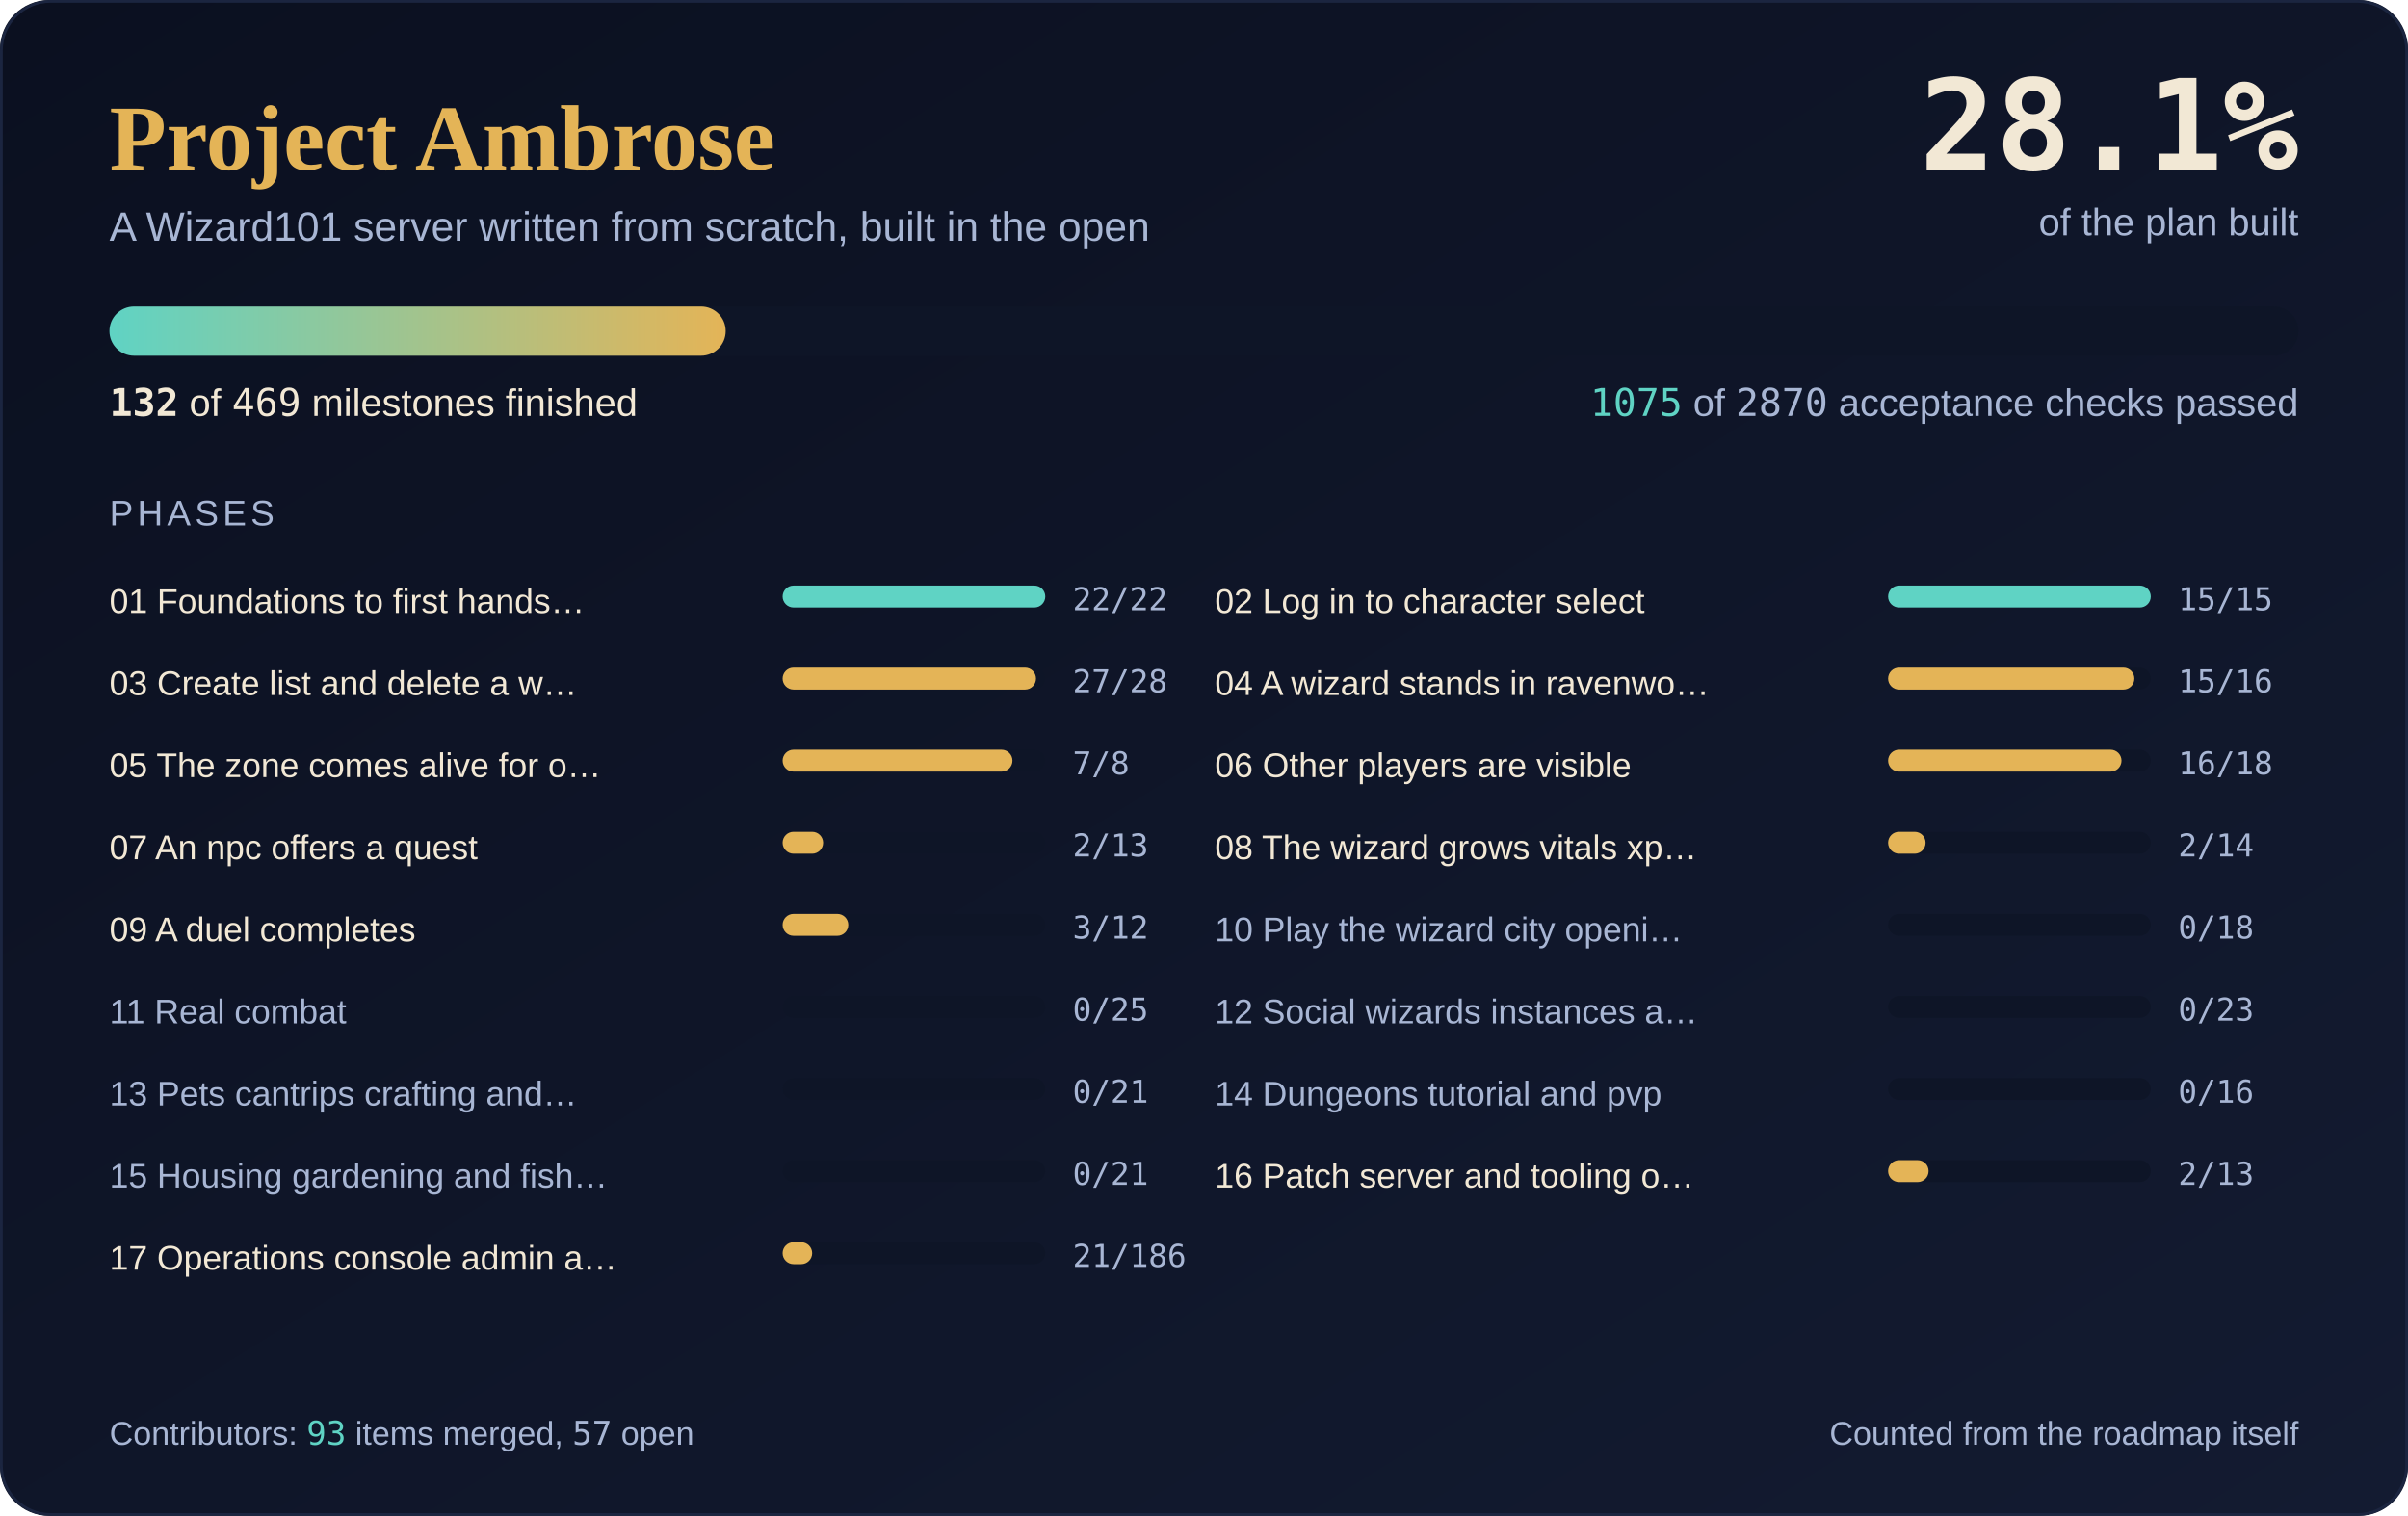
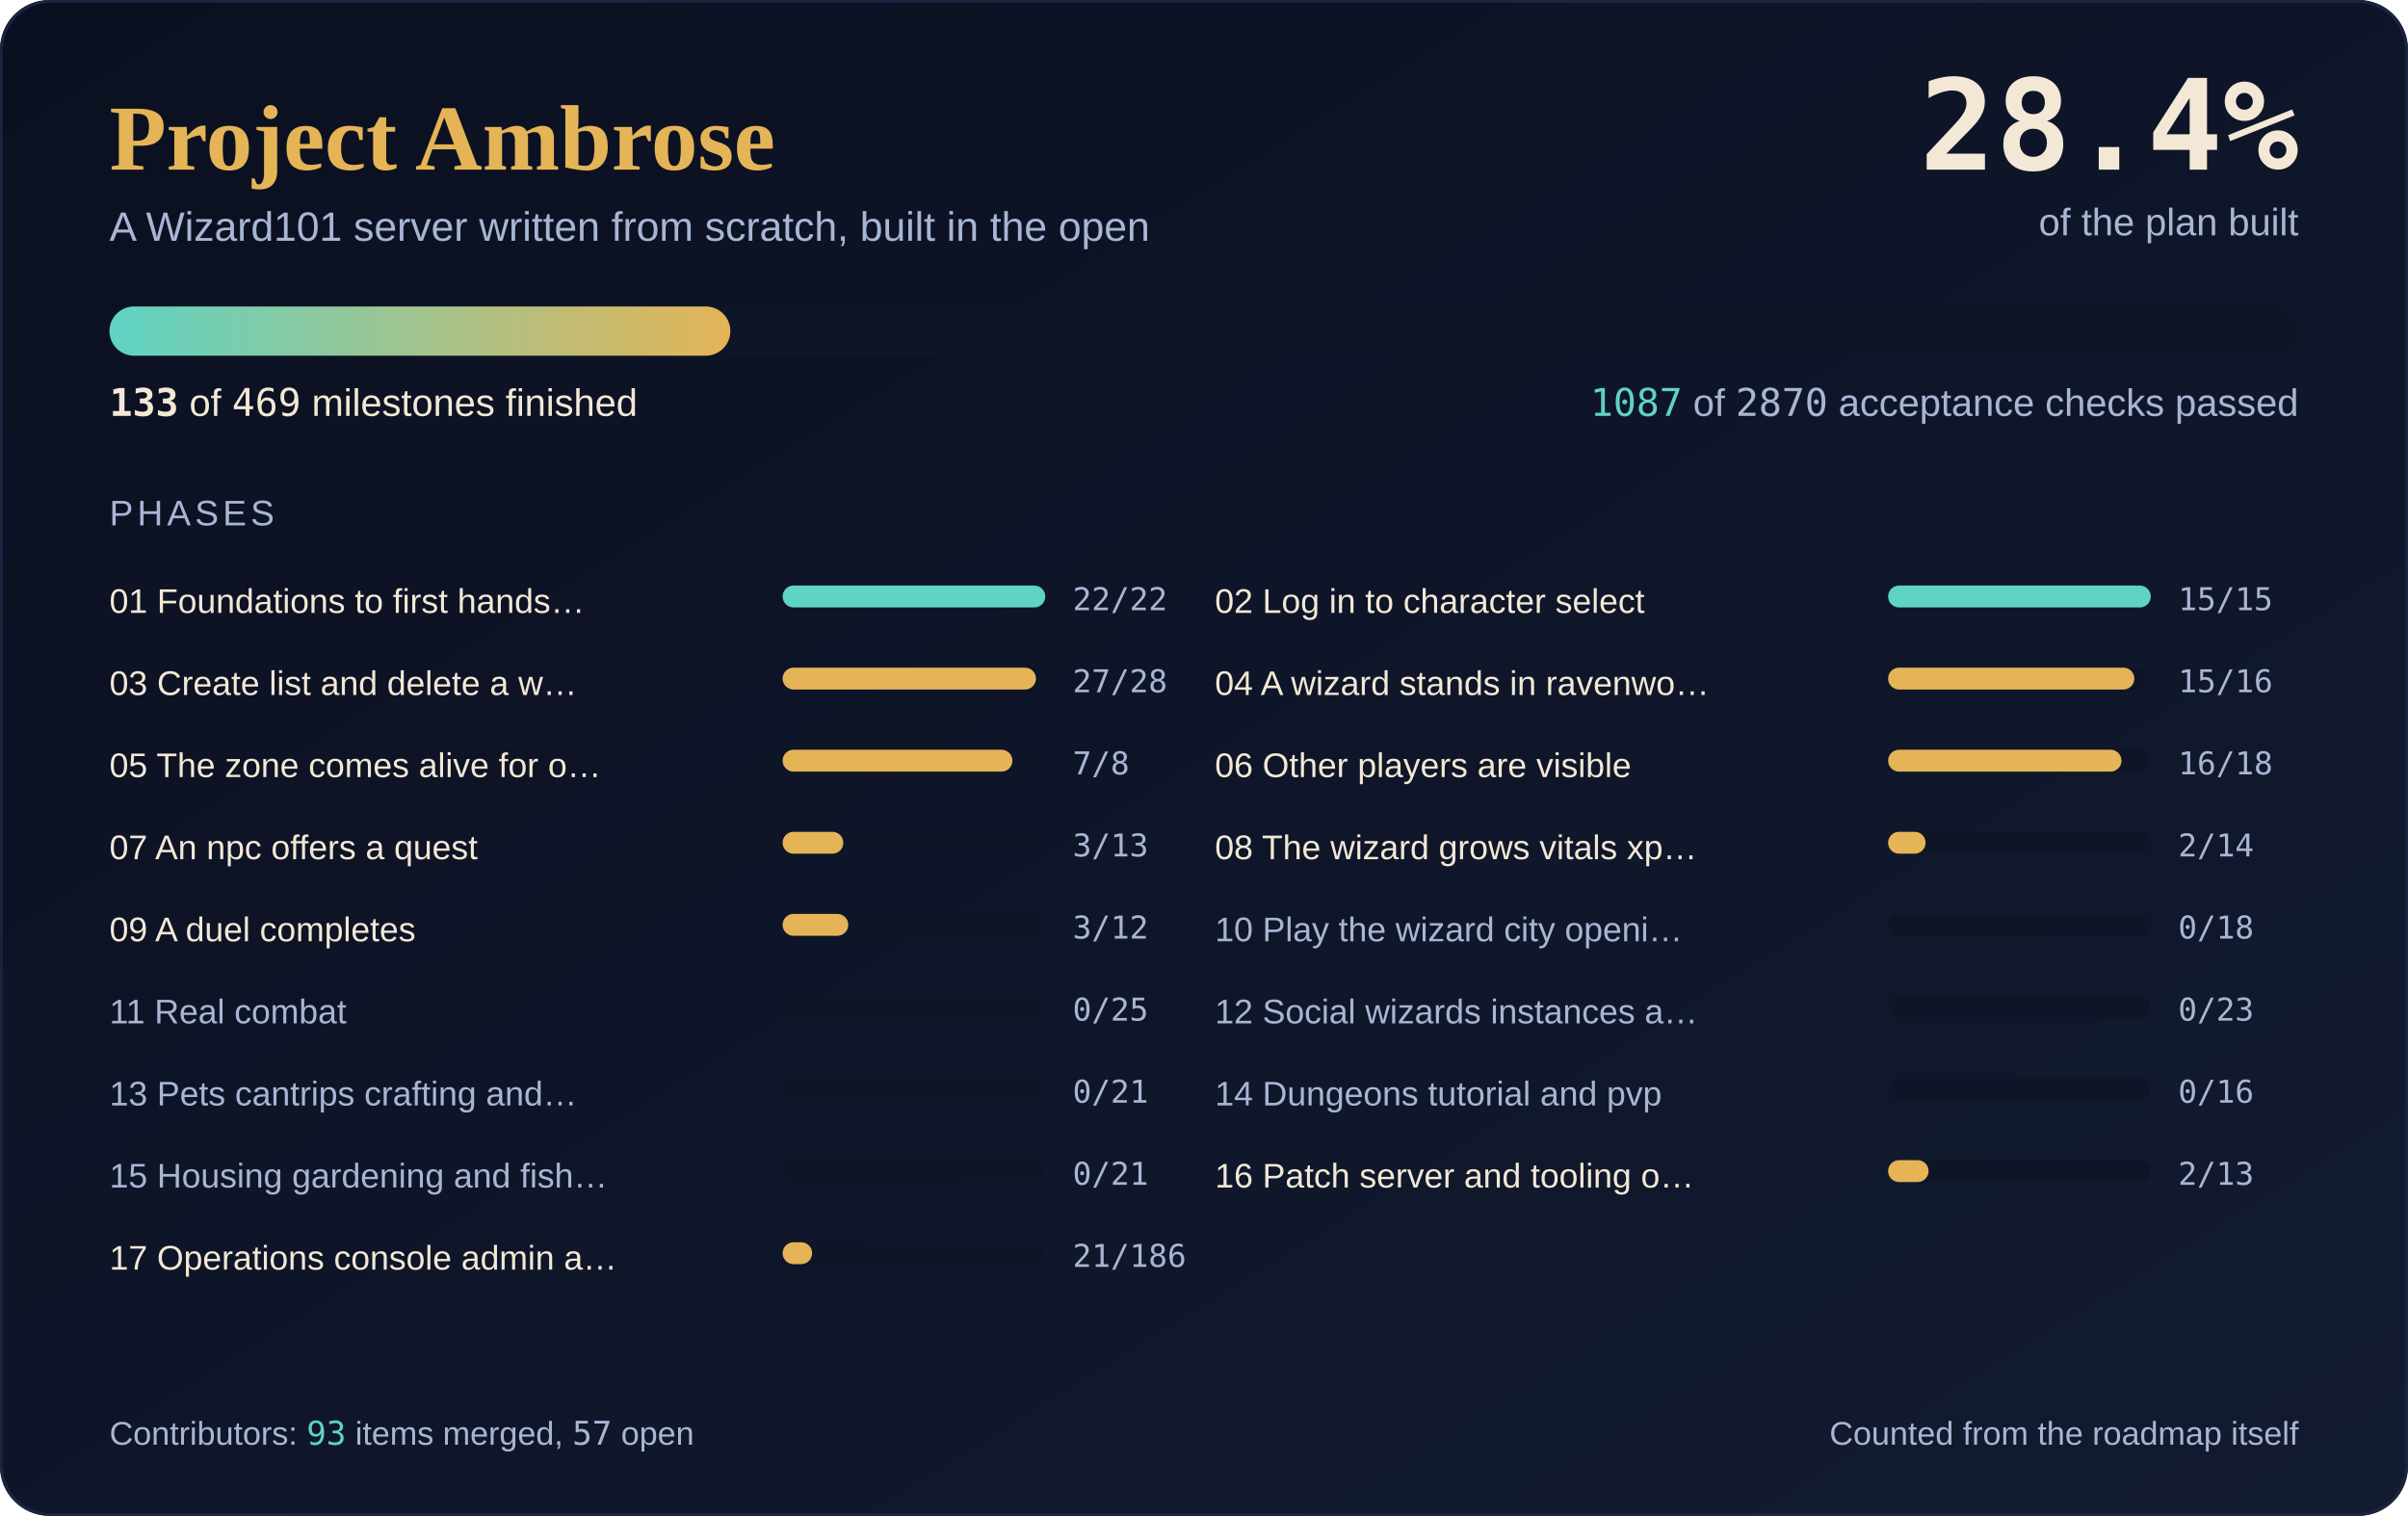
- <svg xmlns="http://www.w3.org/2000/svg" width="880" height="554" viewBox="0 0 880 554" role="img" aria-label="Project Ambrose progress: 132 of 469 milestones complete, 28.1 percent">
+ <svg xmlns="http://www.w3.org/2000/svg" width="880" height="554" viewBox="0 0 880 554" role="img" aria-label="Project Ambrose progress: 133 of 469 milestones complete, 28.4 percent">
  <defs>
    <linearGradient id="sky" x1="0" y1="0" x2="1" y2="1">
      <stop offset="0" stop-color="#0B1020" />
      <stop offset="1" stop-color="#131B31" />
    </linearGradient>
    <linearGradient id="fill" x1="0" y1="0" x2="1" y2="0">
      <stop offset="0" stop-color="#5FD3C4" />
      <stop offset="1" stop-color="#E4B457" />
    </linearGradient>
  </defs>
  <rect width="880" height="554" rx="18" fill="url(#sky)" />
  <rect x="0.5" y="0.5" width="879" height="553" rx="18" fill="none" stroke="#1B2540" />
  <text x="40" y="62" font-family="'Cormorant Garamond', Georgia, 'Times New Roman', serif" font-size="34" font-weight="600" fill="#E4B457">Project Ambrose</text>
  <text x="40" y="88" font-family="Karla, 'Segoe UI', 'Helvetica Neue', Arial, sans-serif" font-size="15" fill="#A8B6D4">A Wizard101 server written from scratch, built in the open</text>
-   <text x="840" y="62" text-anchor="end" font-family="'JetBrains Mono', Consolas, 'DejaVu Sans Mono', monospace" font-size="46" font-weight="700" fill="#F2E8D5">28.1%</text>
+   <text x="840" y="62" text-anchor="end" font-family="'JetBrains Mono', Consolas, 'DejaVu Sans Mono', monospace" font-size="46" font-weight="700" fill="#F2E8D5">28.4%</text>
  <text x="840" y="86" text-anchor="end" font-family="Karla, 'Segoe UI', 'Helvetica Neue', Arial, sans-serif" font-size="14" fill="#A8B6D4">of the plan built</text>
  <rect x="40" y="112" width="800" height="18" rx="9.0" fill="#0E1527" />
-   <rect x="40" y="112" width="225.2" height="18" rx="9.0" fill="url(#fill)" />
+   <rect x="40" y="112" width="226.9" height="18" rx="9.0" fill="url(#fill)" />
  <text x="40" y="152" font-family="Karla, 'Segoe UI', 'Helvetica Neue', Arial, sans-serif" font-size="14" fill="#F2E8D5">
-     <tspan font-family="'JetBrains Mono', Consolas, 'DejaVu Sans Mono', monospace" font-weight="700">132</tspan> of <tspan font-family="'JetBrains Mono', Consolas, 'DejaVu Sans Mono', monospace">469</tspan> milestones finished</text>
+     <tspan font-family="'JetBrains Mono', Consolas, 'DejaVu Sans Mono', monospace" font-weight="700">133</tspan> of <tspan font-family="'JetBrains Mono', Consolas, 'DejaVu Sans Mono', monospace">469</tspan> milestones finished</text>
  <text x="840" y="152" text-anchor="end" font-family="Karla, 'Segoe UI', 'Helvetica Neue', Arial, sans-serif" font-size="14" fill="#A8B6D4">
-     <tspan font-family="'JetBrains Mono', Consolas, 'DejaVu Sans Mono', monospace" fill="#5FD3C4">1075</tspan> of <tspan font-family="'JetBrains Mono', Consolas, 'DejaVu Sans Mono', monospace">2870</tspan> acceptance checks passed</text>
+     <tspan font-family="'JetBrains Mono', Consolas, 'DejaVu Sans Mono', monospace" fill="#5FD3C4">1087</tspan> of <tspan font-family="'JetBrains Mono', Consolas, 'DejaVu Sans Mono', monospace">2870</tspan> acceptance checks passed</text>
  <text x="40" y="192" font-family="Karla, 'Segoe UI', 'Helvetica Neue', Arial, sans-serif" font-size="13" fill="#A8B6D4" letter-spacing="1.5">PHASES</text>
  <text x="40" y="224" font-family="Karla, 'Segoe UI', 'Helvetica Neue', Arial, sans-serif" font-size="12.5" fill="#F2E8D5">01 Foundations to first hands…</text>
  <rect x="286" y="214" width="96" height="8" rx="4.0" fill="#0E1527" />
  <rect x="286" y="214" width="96.0" height="8" rx="4.0" fill="#5FD3C4" />
  <text x="392" y="223" font-family="'JetBrains Mono', Consolas, 'DejaVu Sans Mono', monospace" font-size="11.5" fill="#A8B6D4">22/22</text>
  <text x="444" y="224" font-family="Karla, 'Segoe UI', 'Helvetica Neue', Arial, sans-serif" font-size="12.5" fill="#F2E8D5">02 Log in to character select</text>
  <rect x="690" y="214" width="96" height="8" rx="4.0" fill="#0E1527" />
  <rect x="690" y="214" width="96.0" height="8" rx="4.0" fill="#5FD3C4" />
  <text x="796" y="223" font-family="'JetBrains Mono', Consolas, 'DejaVu Sans Mono', monospace" font-size="11.5" fill="#A8B6D4">15/15</text>
  <text x="40" y="254" font-family="Karla, 'Segoe UI', 'Helvetica Neue', Arial, sans-serif" font-size="12.5" fill="#F2E8D5">03 Create list and delete a w…</text>
  <rect x="286" y="244" width="96" height="8" rx="4.0" fill="#0E1527" />
  <rect x="286" y="244" width="92.6" height="8" rx="4.0" fill="#E4B457" />
  <text x="392" y="253" font-family="'JetBrains Mono', Consolas, 'DejaVu Sans Mono', monospace" font-size="11.5" fill="#A8B6D4">27/28</text>
  <text x="444" y="254" font-family="Karla, 'Segoe UI', 'Helvetica Neue', Arial, sans-serif" font-size="12.5" fill="#F2E8D5">04 A wizard stands in ravenwo…</text>
  <rect x="690" y="244" width="96" height="8" rx="4.0" fill="#0E1527" />
  <rect x="690" y="244" width="90.0" height="8" rx="4.0" fill="#E4B457" />
  <text x="796" y="253" font-family="'JetBrains Mono', Consolas, 'DejaVu Sans Mono', monospace" font-size="11.5" fill="#A8B6D4">15/16</text>
  <text x="40" y="284" font-family="Karla, 'Segoe UI', 'Helvetica Neue', Arial, sans-serif" font-size="12.5" fill="#F2E8D5">05 The zone comes alive for o…</text>
  <rect x="286" y="274" width="96" height="8" rx="4.0" fill="#0E1527" />
  <rect x="286" y="274" width="84.0" height="8" rx="4.0" fill="#E4B457" />
  <text x="392" y="283" font-family="'JetBrains Mono', Consolas, 'DejaVu Sans Mono', monospace" font-size="11.5" fill="#A8B6D4">7/8</text>
  <text x="444" y="284" font-family="Karla, 'Segoe UI', 'Helvetica Neue', Arial, sans-serif" font-size="12.5" fill="#F2E8D5">06 Other players are visible</text>
  <rect x="690" y="274" width="96" height="8" rx="4.0" fill="#0E1527" />
  <rect x="690" y="274" width="85.3" height="8" rx="4.0" fill="#E4B457" />
  <text x="796" y="283" font-family="'JetBrains Mono', Consolas, 'DejaVu Sans Mono', monospace" font-size="11.5" fill="#A8B6D4">16/18</text>
  <text x="40" y="314" font-family="Karla, 'Segoe UI', 'Helvetica Neue', Arial, sans-serif" font-size="12.5" fill="#F2E8D5">07 An npc offers a quest</text>
  <rect x="286" y="304" width="96" height="8" rx="4.0" fill="#0E1527" />
-   <rect x="286" y="304" width="14.8" height="8" rx="4.0" fill="#E4B457" />
-   <text x="392" y="313" font-family="'JetBrains Mono', Consolas, 'DejaVu Sans Mono', monospace" font-size="11.5" fill="#A8B6D4">2/13</text>
+   <rect x="286" y="304" width="22.2" height="8" rx="4.0" fill="#E4B457" />
+   <text x="392" y="313" font-family="'JetBrains Mono', Consolas, 'DejaVu Sans Mono', monospace" font-size="11.5" fill="#A8B6D4">3/13</text>
  <text x="444" y="314" font-family="Karla, 'Segoe UI', 'Helvetica Neue', Arial, sans-serif" font-size="12.5" fill="#F2E8D5">08 The wizard grows vitals xp…</text>
  <rect x="690" y="304" width="96" height="8" rx="4.0" fill="#0E1527" />
  <rect x="690" y="304" width="13.7" height="8" rx="4.0" fill="#E4B457" />
  <text x="796" y="313" font-family="'JetBrains Mono', Consolas, 'DejaVu Sans Mono', monospace" font-size="11.5" fill="#A8B6D4">2/14</text>
  <text x="40" y="344" font-family="Karla, 'Segoe UI', 'Helvetica Neue', Arial, sans-serif" font-size="12.5" fill="#F2E8D5">09 A duel completes</text>
  <rect x="286" y="334" width="96" height="8" rx="4.0" fill="#0E1527" />
  <rect x="286" y="334" width="24.0" height="8" rx="4.0" fill="#E4B457" />
  <text x="392" y="343" font-family="'JetBrains Mono', Consolas, 'DejaVu Sans Mono', monospace" font-size="11.5" fill="#A8B6D4">3/12</text>
  <text x="444" y="344" font-family="Karla, 'Segoe UI', 'Helvetica Neue', Arial, sans-serif" font-size="12.5" fill="#A8B6D4">10 Play the wizard city openi…</text>
  <rect x="690" y="334" width="96" height="8" rx="4.0" fill="#0E1527" />
  <text x="796" y="343" font-family="'JetBrains Mono', Consolas, 'DejaVu Sans Mono', monospace" font-size="11.5" fill="#A8B6D4">0/18</text>
  <text x="40" y="374" font-family="Karla, 'Segoe UI', 'Helvetica Neue', Arial, sans-serif" font-size="12.5" fill="#A8B6D4">11 Real combat</text>
  <rect x="286" y="364" width="96" height="8" rx="4.0" fill="#0E1527" />
  <text x="392" y="373" font-family="'JetBrains Mono', Consolas, 'DejaVu Sans Mono', monospace" font-size="11.5" fill="#A8B6D4">0/25</text>
  <text x="444" y="374" font-family="Karla, 'Segoe UI', 'Helvetica Neue', Arial, sans-serif" font-size="12.5" fill="#A8B6D4">12 Social wizards instances a…</text>
  <rect x="690" y="364" width="96" height="8" rx="4.0" fill="#0E1527" />
  <text x="796" y="373" font-family="'JetBrains Mono', Consolas, 'DejaVu Sans Mono', monospace" font-size="11.5" fill="#A8B6D4">0/23</text>
  <text x="40" y="404" font-family="Karla, 'Segoe UI', 'Helvetica Neue', Arial, sans-serif" font-size="12.5" fill="#A8B6D4">13 Pets cantrips crafting and…</text>
  <rect x="286" y="394" width="96" height="8" rx="4.0" fill="#0E1527" />
  <text x="392" y="403" font-family="'JetBrains Mono', Consolas, 'DejaVu Sans Mono', monospace" font-size="11.5" fill="#A8B6D4">0/21</text>
  <text x="444" y="404" font-family="Karla, 'Segoe UI', 'Helvetica Neue', Arial, sans-serif" font-size="12.5" fill="#A8B6D4">14 Dungeons tutorial and pvp</text>
  <rect x="690" y="394" width="96" height="8" rx="4.0" fill="#0E1527" />
  <text x="796" y="403" font-family="'JetBrains Mono', Consolas, 'DejaVu Sans Mono', monospace" font-size="11.5" fill="#A8B6D4">0/16</text>
  <text x="40" y="434" font-family="Karla, 'Segoe UI', 'Helvetica Neue', Arial, sans-serif" font-size="12.5" fill="#A8B6D4">15 Housing gardening and fish…</text>
  <rect x="286" y="424" width="96" height="8" rx="4.0" fill="#0E1527" />
  <text x="392" y="433" font-family="'JetBrains Mono', Consolas, 'DejaVu Sans Mono', monospace" font-size="11.5" fill="#A8B6D4">0/21</text>
  <text x="444" y="434" font-family="Karla, 'Segoe UI', 'Helvetica Neue', Arial, sans-serif" font-size="12.5" fill="#F2E8D5">16 Patch server and tooling o…</text>
  <rect x="690" y="424" width="96" height="8" rx="4.0" fill="#0E1527" />
  <rect x="690" y="424" width="14.8" height="8" rx="4.0" fill="#E4B457" />
  <text x="796" y="433" font-family="'JetBrains Mono', Consolas, 'DejaVu Sans Mono', monospace" font-size="11.5" fill="#A8B6D4">2/13</text>
  <text x="40" y="464" font-family="Karla, 'Segoe UI', 'Helvetica Neue', Arial, sans-serif" font-size="12.5" fill="#F2E8D5">17 Operations console admin a…</text>
  <rect x="286" y="454" width="96" height="8" rx="4.0" fill="#0E1527" />
  <rect x="286" y="454" width="10.8" height="8" rx="4.0" fill="#E4B457" />
  <text x="392" y="463" font-family="'JetBrains Mono', Consolas, 'DejaVu Sans Mono', monospace" font-size="11.5" fill="#A8B6D4">21/186</text>
  <text x="40" y="528" font-family="Karla, 'Segoe UI', 'Helvetica Neue', Arial, sans-serif" font-size="12" fill="#A8B6D4">Contributors: <tspan font-family="'JetBrains Mono', Consolas, 'DejaVu Sans Mono', monospace" fill="#5FD3C4">93</tspan> items merged, <tspan font-family="'JetBrains Mono', Consolas, 'DejaVu Sans Mono', monospace">57</tspan> open</text>
  <text x="840" y="528" text-anchor="end" font-family="Karla, 'Segoe UI', 'Helvetica Neue', Arial, sans-serif" font-size="12" fill="#A8B6D4">Counted from the roadmap itself</text>
</svg>
